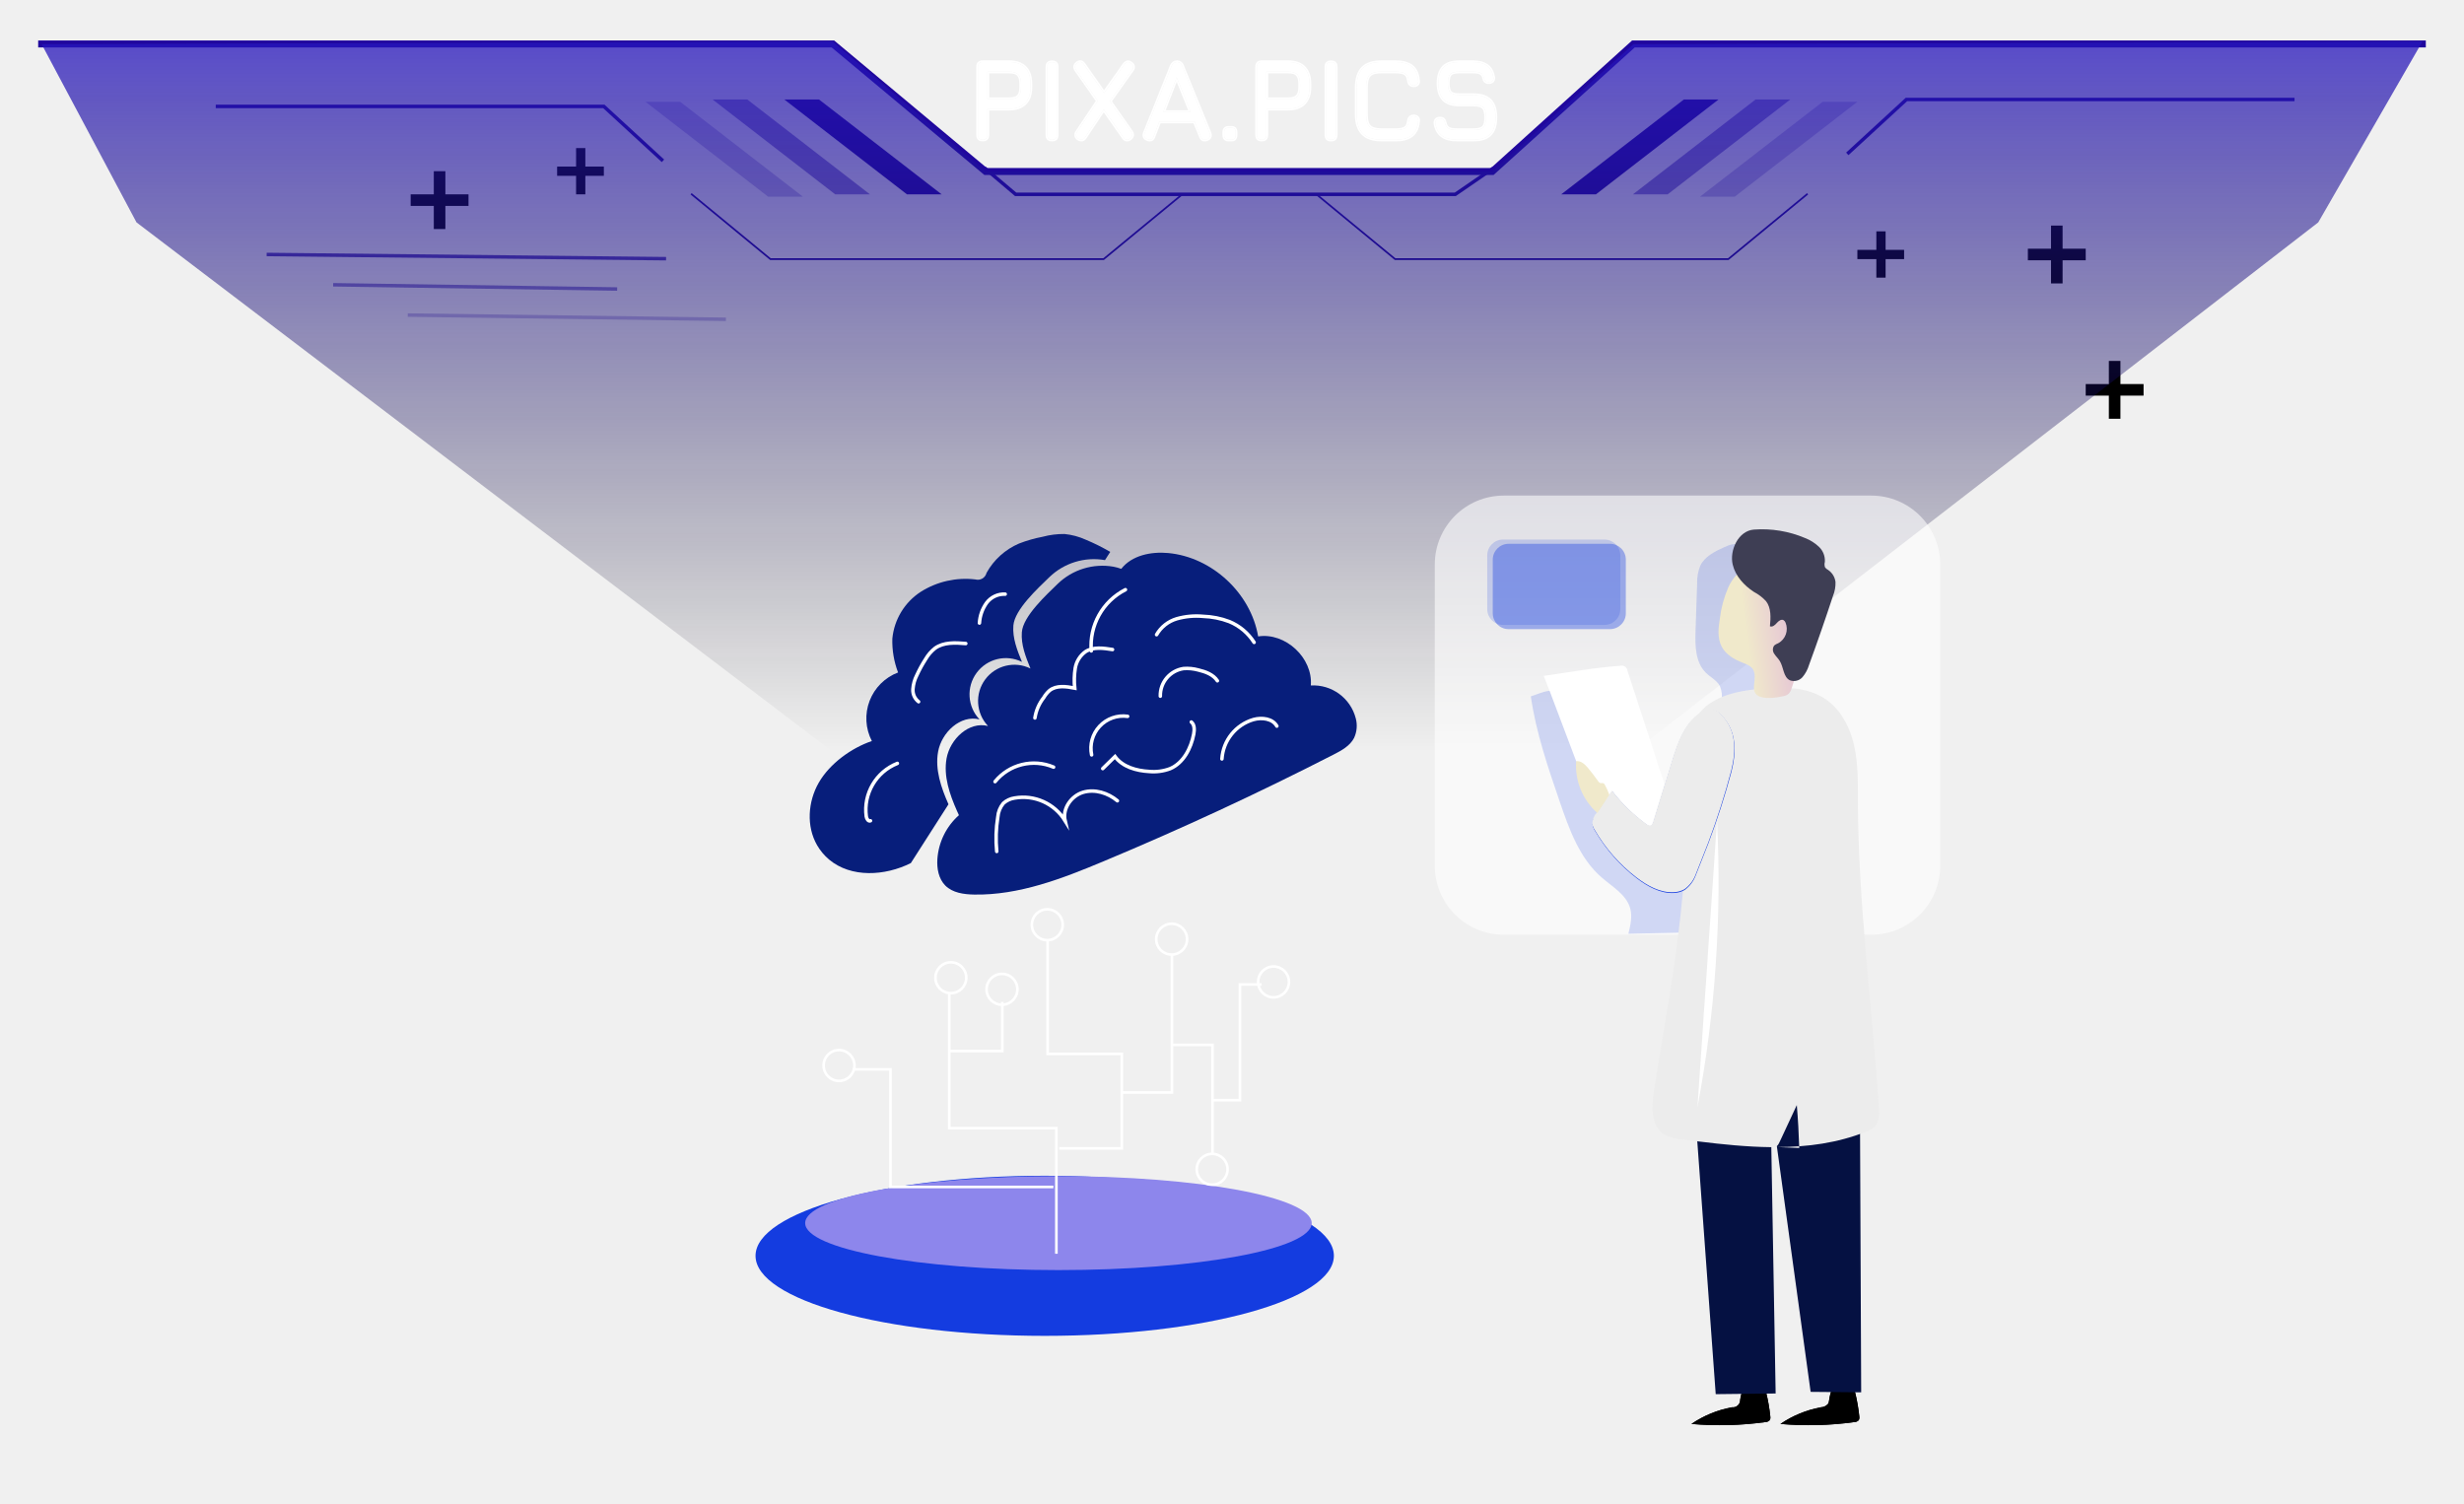
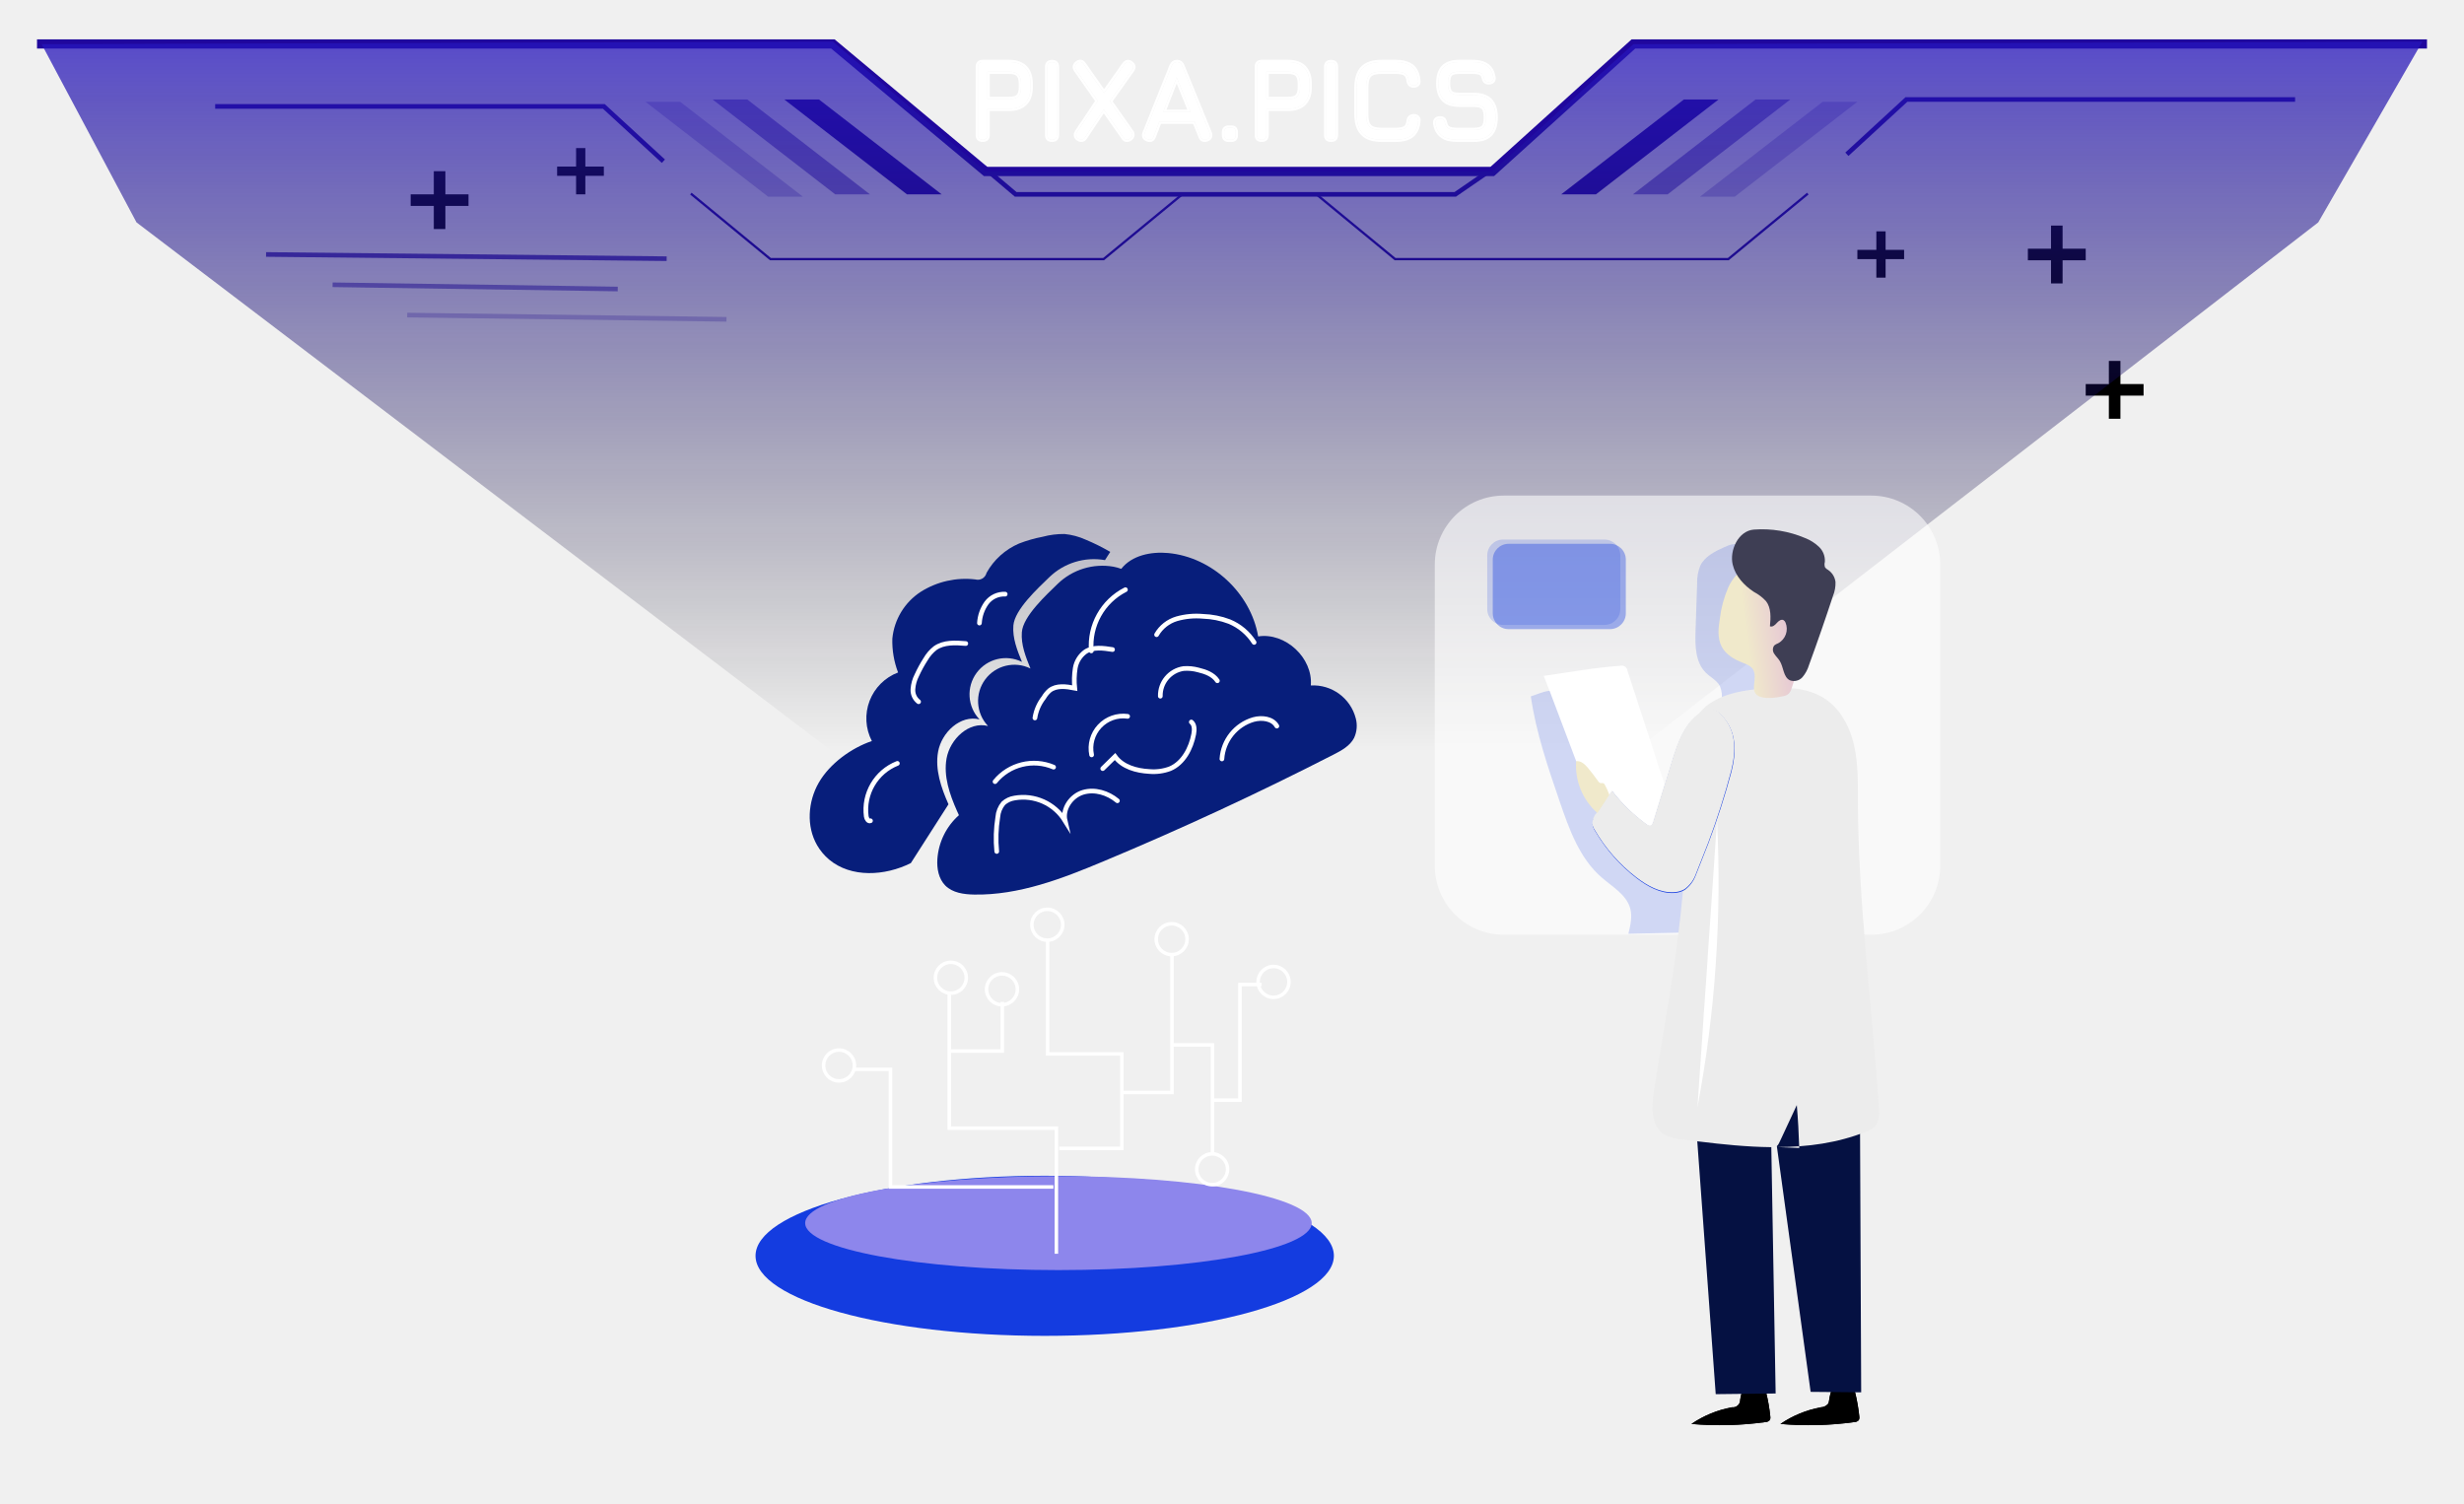
<svg xmlns="http://www.w3.org/2000/svg" xmlns:xlink="http://www.w3.org/1999/xlink" viewBox="0 0 1065 650" width="1420" height="866.667">
  <style>.B{fill:#143ce0}.C{stroke-miterlimit:3}.D{stroke:#20079d}.E{stroke-linecap:square}.F{stroke-miterlimit:10}.G{stroke-width:2}.H{stroke-width:2.025}.I{stroke-linecap:round}</style>
  <defs>
    <clipPath id="A">
      <path d="M0 0h1065v650H0z" />
    </clipPath>
    <path id="B" d="M765.168 612.232c.102.515.043 1.049-.169 1.529a2.58 2.58 0 0 1-1.942.902 142.55 142.55 0 0 1-31.988.811 45.87 45.87 0 0 1 17.493-7.202c.913.12 1.834-.164 2.521-.778s1.073-1.497 1.057-2.418c.232-1.609.637-3.188 1.208-4.71.099-.364.313-.686.611-.917a1.9 1.9 0 0 1 1.009-.138l5.536.291c2.202.137 2.293 0 2.844 2.186.855 3.434 1.463 6.924 1.82 10.444z" />
    <path id="C" d="M803.64 612.232a2.45 2.45 0 0 1-.184 1.529 2.58 2.58 0 0 1-1.942.902 142.42 142.42 0 0 1-31.973.811 45.87 45.87 0 0 1 17.493-7.202c1.213-.046 2.351-.601 3.134-1.529a4.59 4.59 0 0 0 .444-1.652 21.68 21.68 0 0 1 1.208-4.709c.094-.367.309-.69.611-.918.312-.138.657-.186.994-.138l5.536.291c2.217.138 2.293 0 2.859 2.187.847 3.43 1.455 6.914 1.82 10.428z" />
  </defs>
  <g clip-path="url(#A)">
    <mask id="D" x="-200%" y="-200%" width="400%" height="400%">
      <path d="M-2130-1300h4260v2600h-4260z" fill="#fff" />
      <path d="M545.34 60.368h0 0q-2.053 0-2.053-2.078h0V28.904h0q0-2.078 2.053-2.078h0 11.438 0q4.473 0 6.856 2.412h0 0q2.383 2.411 2.383 6.938h0v1.484h0q0 4.527-2.383 6.939h0 0q-2.383 2.411-6.856 2.411h0-9.385v11.28h0q0 2.078-2.053 2.078zm2.053-29.387v11.874h9.385 0q2.786 0 3.96-1.188h0 0q1.173-1.187 1.173-4.007h0v-1.484h0q0-2.795-1.173-3.995h0 0q-1.174-1.2-3.96-1.2h0-9.385zm27.911 29.387h0 0q-1.051 0-1.552-.507h0 0q-.501-.508-.501-1.571h0V28.953h0q0-1.088.501-1.583h0 0q.501-.495 1.552-.495h0 0q1.075 0 1.564.495h0 0q.489.495.489 1.583h0V58.29h0q0 1.063-.489 1.571h0 0q-.489.507-1.564.507zm27.862 0H597.3h0q-5.597 0-8.273-2.709h0 0q-2.676-2.709-2.676-8.373h0V37.907h0q0-5.714 2.664-8.422h0 0q2.664-2.709 8.236-2.659h0 5.915 0q4.594 0 7.014 1.917h0 0q2.419 1.917 2.81 6.048h0 0q.147 1.039-.391 1.583h0 0q-.537.544-1.564.544h0 0q-1.857 0-2.15-2.078h0 0q-.245-2.275-1.552-3.067h0 0q-1.308-.792-4.167-.792h0-5.915 0q-2.591-.024-4.069.594h0 0q-1.479.618-2.102 2.14h0 0q-.623 1.521-.623 4.192h0v11.379h0q0 2.647.623 4.156h0 0q.623 1.508 2.114 2.139h0 0q1.491.631 4.106.631h0 5.866 0q2.859 0 4.167-.804h0 0q1.307-.804 1.552-3.055h0 0q.293-2.078 2.15-2.078h0 0q1.027 0 1.564.545h0 0q.538.544.391 1.583h0 0q-.391 4.155-2.81 6.06h0 0q-2.42 1.905-7.014 1.905h0zm33.702 0h-7.038 0q-4.18 0-6.514-1.707h0 0q-2.334-1.707-2.92-5.269h0 0q-.098-1.088.44-1.632h0 0q.537-.545 1.564-.545h0 0q1.026 0 1.503.495h0 0q.476.495.648 1.534h0 0q.366 1.706 1.576 2.337h0 0q1.21.631 3.703.631h0 7.038 0q3.153 0 4.29-1.15h0 0q1.136-1.15 1.136-4.292h0 0q0-3.191-1.173-4.366h0 0q-1.173-1.175-4.253-1.175h0-6.061 0q-4.619 0-6.855-2.288h0 0q-2.236-2.288-2.236-6.963h0 0q0-4.65 2.211-6.901h0 0q2.212-2.251 6.831-2.251h0 5.817 0q3.886 0 6.098 1.608h0 0q2.212 1.607 2.798 4.922h0 0q.147 1.064-.391 1.62h0 0q-.537.557-1.613.557h0 0q-.977 0-1.466-.52h0 0q-.489-.519-.636-1.508h0 0q-.391-1.46-1.49-1.992h0 0q-1.1-.532-3.3-.532h0-5.817 0q-2.932 0-3.934 1.052h0 0q-1.003 1.051-1.003 3.945h0 0q0 2.919 1.027 4.007h0 0q1.026 1.089 3.959 1.089h0 6.061 0q4.815 0 7.173 2.374h0 0q2.359 2.375 2.359 7.322h0 0q0 4.923-2.346 7.26h0 0q-2.347 2.338-7.186 2.338h0zm-212.115 0h0 0q-2.053 0-2.053-2.078h0V28.904h0q0-2.078 2.053-2.078h0 11.438 0q4.472 0 6.855 2.412h0 0q2.383 2.411 2.383 6.938h0v1.484h0q0 4.527-2.383 6.939h0 0q-2.383 2.411-6.855 2.411h0-9.385v11.28h0q0 2.078-2.053 2.078zm2.053-29.387v11.874h9.385 0q2.786 0 3.959-1.188h0 0q1.173-1.187 1.173-4.007h0v-1.484h0q0-2.795-1.173-3.995h0 0q-1.173-1.2-3.959-1.2h0-9.385zm27.911 29.387h0 0q-1.051 0-1.552-.507h0 0q-.501-.508-.501-1.571h0V28.953h0q0-1.088.501-1.583h0 0q.501-.495 1.552-.495h0 0q1.075 0 1.564.495h0 0q.488.495.488 1.583h0V58.29h0q0 1.063-.488 1.571h0 0q-.489.507-1.564.507zm11.34-.446h0 0q-1.638-1.137-.489-2.918h0l8.945-13.358-9.434-13.456h0q-1.1-1.633.538-2.919h0 0q1.686-1.163 2.835.544h0l8.749 12.418L486 27.815h0q1.271-1.657 2.835-.445h0 0q1.662 1.237.489 2.869h0l-9.63 13.556 9.239 13.159h0q1.148 1.707-.538 2.968h0 0q-1.686 1.163-2.835-.544h0l-8.505-12.12-8.114 12.17h0q-1.125 1.607-2.884.494zm29.914.248h0 0q-1.955-.767-1.173-2.721h0l11.634-28.991h0q.733-1.632 2.297-1.632h0 .098 0q1.588.074 2.151 1.632h0l11.829 28.991h0q.782 1.954-1.125 2.721h0 0q-1.93.767-2.688-1.138h0l-2.64-6.481h-15.226l-2.517 6.481h0q-.758 1.929-2.64 1.138zm12.611-26.764l-5.841 14.989h11.927l-6.086-14.989zm23.658 26.962h-1.173 0q-1.955 0-1.955-1.979h0v-1.237h0q0-1.929 1.955-1.929h0 1.173 0q1.858 0 1.858 1.929h0v1.237h0q0 1.979-1.858 1.979h0z" />
    </mask>
    <path fill="#fff" d="M545.34 60.368h0 0q-2.053 0-2.053-2.078h0V28.904h0q0-2.078 2.053-2.078h0 11.438 0q4.473 0 6.856 2.412h0 0q2.383 2.411 2.383 6.938h0v1.484h0q0 4.527-2.383 6.939h0 0q-2.383 2.411-6.856 2.411h0-9.385v11.28h0q0 2.078-2.053 2.078zm2.053-29.387v11.874h9.385 0q2.786 0 3.96-1.188h0 0q1.173-1.187 1.173-4.007h0v-1.484h0q0-2.795-1.173-3.995h0 0q-1.174-1.2-3.96-1.2h0-9.385zm27.911 29.387h0 0q-1.051 0-1.552-.507h0 0q-.501-.508-.501-1.571h0V28.953h0q0-1.088.501-1.583h0 0q.501-.495 1.552-.495h0 0q1.075 0 1.564.495h0 0q.489.495.489 1.583h0V58.29h0q0 1.063-.489 1.571h0 0q-.489.507-1.564.507zm27.862 0H597.3h0q-5.597 0-8.273-2.709h0 0q-2.676-2.709-2.676-8.373h0V37.907h0q0-5.714 2.664-8.422h0 0q2.664-2.709 8.236-2.659h0 5.915 0q4.594 0 7.014 1.917h0 0q2.419 1.917 2.81 6.048h0 0q.147 1.039-.391 1.583h0 0q-.537.544-1.564.544h0 0q-1.857 0-2.15-2.078h0 0q-.245-2.275-1.552-3.067h0 0q-1.308-.792-4.167-.792h0-5.915 0q-2.591-.024-4.069.594h0 0q-1.479.618-2.102 2.14h0 0q-.623 1.521-.623 4.192h0v11.379h0q0 2.647.623 4.156h0 0q.623 1.508 2.114 2.139h0 0q1.491.631 4.106.631h0 5.866 0q2.859 0 4.167-.804h0 0q1.307-.804 1.552-3.055h0 0q.293-2.078 2.15-2.078h0 0q1.027 0 1.564.545h0 0q.538.544.391 1.583h0 0q-.391 4.155-2.81 6.06h0 0q-2.42 1.905-7.014 1.905h0zm33.702 0h-7.038 0q-4.18 0-6.514-1.707h0 0q-2.334-1.707-2.92-5.269h0 0q-.098-1.088.44-1.632h0 0q.537-.545 1.564-.545h0 0q1.026 0 1.503.495h0 0q.476.495.648 1.534h0 0q.366 1.706 1.576 2.337h0 0q1.21.631 3.703.631h0 7.038 0q3.153 0 4.29-1.15h0 0q1.136-1.15 1.136-4.292h0 0q0-3.191-1.173-4.366h0 0q-1.173-1.175-4.253-1.175h0-6.061 0q-4.619 0-6.855-2.288h0 0q-2.236-2.288-2.236-6.963h0 0q0-4.65 2.211-6.901h0 0q2.212-2.251 6.831-2.251h0 5.817 0q3.886 0 6.098 1.608h0 0q2.212 1.607 2.798 4.922h0 0q.147 1.064-.391 1.62h0 0q-.537.557-1.613.557h0 0q-.977 0-1.466-.52h0 0q-.489-.519-.636-1.508h0 0q-.391-1.46-1.49-1.992h0 0q-1.1-.532-3.3-.532h0-5.817 0q-2.932 0-3.934 1.052h0 0q-1.003 1.051-1.003 3.945h0 0q0 2.919 1.027 4.007h0 0q1.026 1.089 3.959 1.089h0 6.061 0q4.815 0 7.173 2.374h0 0q2.359 2.375 2.359 7.322h0 0q0 4.923-2.346 7.26h0 0q-2.347 2.338-7.186 2.338h0zm-212.115 0h0 0q-2.053 0-2.053-2.078h0V28.904h0q0-2.078 2.053-2.078h0 11.438 0q4.472 0 6.855 2.412h0 0q2.383 2.411 2.383 6.938h0v1.484h0q0 4.527-2.383 6.939h0 0q-2.383 2.411-6.855 2.411h0-9.385v11.28h0q0 2.078-2.053 2.078zm2.053-29.387v11.874h9.385 0q2.786 0 3.959-1.188h0 0q1.173-1.187 1.173-4.007h0v-1.484h0q0-2.795-1.173-3.995h0 0q-1.173-1.2-3.959-1.2h0-9.385zm27.911 29.387h0 0q-1.051 0-1.552-.507h0 0q-.501-.508-.501-1.571h0V28.953h0q0-1.088.501-1.583h0 0q.501-.495 1.552-.495h0 0q1.075 0 1.564.495h0 0q.488.495.488 1.583h0V58.29h0q0 1.063-.488 1.571h0 0q-.489.507-1.564.507zm11.34-.446h0 0q-1.638-1.137-.489-2.918h0l8.945-13.358-9.434-13.456h0q-1.1-1.633.538-2.919h0 0q1.686-1.163 2.835.544h0l8.749 12.418L486 27.815h0q1.271-1.657 2.835-.445h0 0q1.662 1.237.489 2.869h0l-9.63 13.556 9.239 13.159h0q1.148 1.707-.538 2.968h0 0q-1.686 1.163-2.835-.544h0l-8.505-12.12-8.114 12.17h0q-1.125 1.607-2.884.494zm29.914.248h0 0q-1.955-.767-1.173-2.721h0l11.634-28.991h0q.733-1.632 2.297-1.632h0 .098 0q1.588.074 2.151 1.632h0l11.829 28.991h0q.782 1.954-1.125 2.721h0 0q-1.93.767-2.688-1.138h0l-2.64-6.481h-15.226l-2.517 6.481h0q-.758 1.929-2.64 1.138zm12.611-26.764l-5.841 14.989h11.927l-6.086-14.989zm23.658 26.962h-1.173 0q-1.955 0-1.955-1.979h0v-1.237h0q0-1.929 1.955-1.929h0 1.173 0q1.858 0 1.858 1.929h0v1.237h0q0 1.979-1.858 1.979h0z" />
    <g class="C G">
-       <path d="M545.34 60.368h0 0q-2.053 0-2.053-2.078h0V28.904h0q0-2.078 2.053-2.078h0 11.438 0q4.473 0 6.856 2.412h0 0q2.383 2.411 2.383 6.938h0v1.484h0q0 4.527-2.383 6.939h0 0q-2.383 2.411-6.856 2.411h0-9.385v11.28h0q0 2.078-2.053 2.078zm2.053-29.387v11.874h9.385 0q2.786 0 3.96-1.188h0 0q1.173-1.187 1.173-4.007h0v-1.484h0q0-2.795-1.173-3.995h0 0q-1.174-1.2-3.96-1.2h0-9.385zm27.911 29.387h0 0q-1.051 0-1.552-.507h0 0q-.501-.508-.501-1.571h0V28.953h0q0-1.088.501-1.583h0 0q.501-.495 1.552-.495h0 0q1.075 0 1.564.495h0 0q.489.495.489 1.583h0V58.29h0q0 1.063-.489 1.571h0 0q-.489.507-1.564.507zm27.862 0H597.3h0q-5.597 0-8.273-2.709h0 0q-2.676-2.709-2.676-8.373h0V37.907h0q0-5.714 2.664-8.422h0 0q2.664-2.709 8.236-2.659h0 5.915 0q4.594 0 7.014 1.917h0 0q2.419 1.917 2.81 6.048h0 0q.147 1.039-.391 1.583h0 0q-.537.544-1.564.544h0 0q-1.857 0-2.15-2.078h0 0q-.245-2.275-1.552-3.067h0 0q-1.308-.792-4.167-.792h0-5.915 0q-2.591-.024-4.069.594h0 0q-1.479.618-2.102 2.14h0 0q-.623 1.521-.623 4.192h0v11.379h0q0 2.647.623 4.156h0 0q.623 1.508 2.114 2.139h0 0q1.491.631 4.106.631h0 5.866 0q2.859 0 4.167-.804h0 0q1.307-.804 1.552-3.055h0 0q.293-2.078 2.15-2.078h0 0q1.027 0 1.564.545h0 0q.538.544.391 1.583h0 0q-.391 4.155-2.81 6.06h0 0q-2.42 1.905-7.014 1.905h0zm33.702 0h-7.038 0q-4.18 0-6.514-1.707h0 0q-2.334-1.707-2.92-5.269h0 0q-.098-1.088.44-1.632h0 0q.537-.545 1.564-.545h0 0q1.026 0 1.503.495h0 0q.476.495.648 1.534h0 0q.366 1.706 1.576 2.337h0 0q1.21.631 3.703.631h0 7.038 0q3.153 0 4.29-1.15h0 0q1.136-1.15 1.136-4.292h0 0q0-3.191-1.173-4.366h0 0q-1.173-1.175-4.253-1.175h0-6.061 0q-4.619 0-6.855-2.288h0 0q-2.236-2.288-2.236-6.963h0 0q0-4.65 2.211-6.901h0 0q2.212-2.251 6.831-2.251h0 5.817 0q3.886 0 6.098 1.608h0 0q2.212 1.607 2.798 4.922h0 0q.147 1.064-.391 1.62h0 0q-.537.557-1.613.557h0 0q-.977 0-1.466-.52h0 0q-.489-.519-.636-1.508h0 0q-.391-1.46-1.49-1.992h0 0q-1.1-.532-3.3-.532h0-5.817 0q-2.932 0-3.934 1.052h0 0q-1.003 1.051-1.003 3.945h0 0q0 2.919 1.027 4.007h0 0q1.026 1.089 3.959 1.089h0 6.061 0q4.815 0 7.173 2.374h0 0q2.359 2.375 2.359 7.322h0 0q0 4.923-2.346 7.26h0 0q-2.347 2.338-7.186 2.338h0zm-212.115 0h0 0q-2.053 0-2.053-2.078h0V28.904h0q0-2.078 2.053-2.078h0 11.438 0q4.472 0 6.855 2.412h0 0q2.383 2.411 2.383 6.938h0v1.484h0q0 4.527-2.383 6.939h0 0q-2.383 2.411-6.855 2.411h0-9.385v11.28h0q0 2.078-2.053 2.078zm2.053-29.387v11.874h9.385 0q2.786 0 3.959-1.188h0 0q1.173-1.187 1.173-4.007h0v-1.484h0q0-2.795-1.173-3.995h0 0q-1.173-1.2-3.959-1.2h0-9.385zm27.911 29.387h0 0q-1.051 0-1.552-.507h0 0q-.501-.508-.501-1.571h0V28.953h0q0-1.088.501-1.583h0 0q.501-.495 1.552-.495h0 0q1.075 0 1.564.495h0 0q.488.495.488 1.583h0V58.29h0q0 1.063-.488 1.571h0 0q-.489.507-1.564.507zm11.34-.446h0 0q-1.638-1.137-.489-2.918h0l8.945-13.358-9.434-13.456h0q-1.1-1.633.538-2.919h0 0q1.686-1.163 2.835.544h0l8.749 12.418L486 27.815h0q1.271-1.657 2.835-.445h0 0q1.662 1.237.489 2.869h0l-9.63 13.556 9.239 13.159h0q1.148 1.707-.538 2.968h0 0q-1.686 1.163-2.835-.544h0l-8.505-12.12-8.114 12.17h0q-1.125 1.607-2.884.494zm29.914.248h0 0q-1.955-.767-1.173-2.721h0l11.634-28.991h0q.733-1.632 2.297-1.632h0 .098 0q1.588.074 2.151 1.632h0l11.829 28.991h0q.782 1.954-1.125 2.721h0 0q-1.93.767-2.688-1.138h0l-2.64-6.481h-15.226l-2.517 6.481h0q-.758 1.929-2.64 1.138zm12.611-26.764l-5.841 14.989h11.927l-6.086-14.989zm23.658 26.962h-1.173 0q-1.955 0-1.955-1.979h0v-1.237h0q0-1.929 1.955-1.929h0 1.173 0q1.858 0 1.858 1.929h0v1.237h0q0 1.979-1.858 1.979h0z" mask="url(#D)" vector-effect="non-scaling-stroke" stroke="#fff" />
+       <path d="M545.34 60.368h0 0q-2.053 0-2.053-2.078h0V28.904h0q0-2.078 2.053-2.078h0 11.438 0q4.473 0 6.856 2.412h0 0q2.383 2.411 2.383 6.938h0v1.484h0q0 4.527-2.383 6.939h0 0q-2.383 2.411-6.856 2.411h0-9.385v11.28h0q0 2.078-2.053 2.078zm2.053-29.387v11.874h9.385 0q2.786 0 3.96-1.188h0 0q1.173-1.187 1.173-4.007h0v-1.484h0q0-2.795-1.173-3.995h0 0q-1.174-1.2-3.96-1.2h0-9.385zm27.911 29.387h0 0q-1.051 0-1.552-.507h0 0q-.501-.508-.501-1.571h0V28.953h0q0-1.088.501-1.583h0 0q.501-.495 1.552-.495h0 0q1.075 0 1.564.495h0 0q.489.495.489 1.583h0V58.29h0q0 1.063-.489 1.571h0 0q-.489.507-1.564.507zm27.862 0H597.3h0q-5.597 0-8.273-2.709h0 0q-2.676-2.709-2.676-8.373h0V37.907h0q0-5.714 2.664-8.422h0 0q2.664-2.709 8.236-2.659h0 5.915 0q4.594 0 7.014 1.917h0 0q2.419 1.917 2.81 6.048h0 0q.147 1.039-.391 1.583h0 0q-.537.544-1.564.544h0 0q-1.857 0-2.15-2.078h0 0q-.245-2.275-1.552-3.067h0 0q-1.308-.792-4.167-.792h0-5.915 0q-2.591-.024-4.069.594h0 0q-1.479.618-2.102 2.14h0 0q-.623 1.521-.623 4.192h0v11.379h0q0 2.647.623 4.156h0 0q.623 1.508 2.114 2.139h0 0q1.491.631 4.106.631h0 5.866 0q2.859 0 4.167-.804h0 0q1.307-.804 1.552-3.055h0 0q.293-2.078 2.15-2.078h0 0q1.027 0 1.564.545h0 0q.538.544.391 1.583h0 0q-.391 4.155-2.81 6.06h0 0q-2.42 1.905-7.014 1.905h0zm33.702 0h-7.038 0q-4.18 0-6.514-1.707h0 0q-2.334-1.707-2.92-5.269h0 0q-.098-1.088.44-1.632h0 0q.537-.545 1.564-.545h0 0q1.026 0 1.503.495h0 0q.476.495.648 1.534h0 0q.366 1.706 1.576 2.337h0 0q1.21.631 3.703.631h0 7.038 0q3.153 0 4.29-1.15h0 0q1.136-1.15 1.136-4.292h0 0q0-3.191-1.173-4.366h0 0q-1.173-1.175-4.253-1.175h0-6.061 0q-4.619 0-6.855-2.288h0 0q-2.236-2.288-2.236-6.963h0 0q0-4.65 2.211-6.901h0 0q2.212-2.251 6.831-2.251h0 5.817 0q3.886 0 6.098 1.608h0 0q2.212 1.607 2.798 4.922h0 0q.147 1.064-.391 1.62h0 0q-.537.557-1.613.557h0 0q-.977 0-1.466-.52h0 0q-.489-.519-.636-1.508h0 0q-.391-1.46-1.49-1.992h0 0q-1.1-.532-3.3-.532h0-5.817 0q-2.932 0-3.934 1.052h0 0q-1.003 1.051-1.003 3.945h0 0q0 2.919 1.027 4.007h0 0q1.026 1.089 3.959 1.089h0 6.061 0q4.815 0 7.173 2.374h0 0q2.359 2.375 2.359 7.322h0 0q0 4.923-2.346 7.26h0 0q-2.347 2.338-7.186 2.338h0zm-212.115 0h0 0q-2.053 0-2.053-2.078h0V28.904h0q0-2.078 2.053-2.078h0 11.438 0q4.472 0 6.855 2.412h0 0q2.383 2.411 2.383 6.938h0v1.484h0q0 4.527-2.383 6.939h0 0q-2.383 2.411-6.855 2.411h0-9.385v11.28h0q0 2.078-2.053 2.078zm2.053-29.387v11.874h9.385 0q2.786 0 3.959-1.188h0 0q1.173-1.187 1.173-4.007h0v-1.484h0q0-2.795-1.173-3.995h0 0q-1.173-1.2-3.959-1.2h0-9.385zm27.911 29.387h0 0q-1.051 0-1.552-.507h0 0q-.501-.508-.501-1.571h0V28.953h0q0-1.088.501-1.583h0 0q.501-.495 1.552-.495h0 0q1.075 0 1.564.495h0 0q.488.495.488 1.583h0V58.29h0q0 1.063-.488 1.571h0 0q-.489.507-1.564.507zm11.34-.446h0 0q-1.638-1.137-.489-2.918h0l8.945-13.358-9.434-13.456h0q-1.1-1.633.538-2.919h0 0q1.686-1.163 2.835.544h0l8.749 12.418L486 27.815h0q1.271-1.657 2.835-.445h0 0q1.662 1.237.489 2.869h0l-9.63 13.556 9.239 13.159h0q1.148 1.707-.538 2.968h0 0q-1.686 1.163-2.835-.544h0l-8.505-12.12-8.114 12.17h0q-1.125 1.607-2.884.494zm29.914.248h0 0q-1.955-.767-1.173-2.721h0l11.634-28.991h0q.733-1.632 2.297-1.632h0 .098 0q1.588.074 2.151 1.632h0l11.829 28.991h0q.782 1.954-1.125 2.721h0 0q-1.93.767-2.688-1.138h0l-2.64-6.481h-15.226l-2.517 6.481h0q-.758 1.929-2.64 1.138zm12.611-26.764l-5.841 14.989h11.927l-6.086-14.989zm23.658 26.962h-1.173 0q-1.955 0-1.955-1.979h0v-1.237h0q0-1.929 1.955-1.929h0 1.173 0q1.858 0 1.858 1.929h0v1.237h0q0 1.979-1.858 1.979h0z" mask="url(#D)" stroke="#fff" />
      <g class="D E">
-         <path vector-effect="non-scaling-stroke" stroke-opacity=".25" d="M177 136.194L313 138" />
-         <path vector-effect="non-scaling-stroke" stroke-opacity=".5" d="M144.751 123.097L266 124.903" />
-         <path vector-effect="non-scaling-stroke" stroke-opacity=".75" d="M116 110l171.143 1.806" />
+         <path stroke-opacity=".25" d="M177 136.194L313 138" />
+         <path stroke-opacity=".5" d="M144.751 123.097L266 124.903" />
+         <path stroke-opacity=".75" d="M116 110l171.143 1.806" />
      </g>
    </g>
    <g fill="none" class="C D E">
-       <path d="M781 84l-34 28H603l-34-28m-270 0l34 28h144l34-28" vector-effect="non-scaling-stroke" />
+       <path d="M781 84l-34 28H603l-34-28m-270 0l34 28h144l34-28" />
      <g class="G">
-         <path d="M799 66l25-23h167M286 69l-25-23H94" vector-effect="non-scaling-stroke" />
+         <path d="M799 66l25-23h167M286 69l-25-23H94" />
      </g>
    </g>
    <path d="M249 64v8h-8.2v4h8.2v8h4v-8h8v-4h-8v-8h-4zm562 36v8h-8.2v4h8.2v8h4v-8h8v-4h-8v-8h-4zm100.5 56v10h-10v5h10v10h5v-10h10v-5h-10v-10h-5zm-724-82v10h-10v5h10v10h5V89h10v-5h-10V74h-5zm699 23.5v10h-10v5h10v10h5v-10h10v-5h-10v-10h-5z" />
    <g fill="#20079d">
      <path d="M773.8 43l-53 41h-15l53-41h15z" fill-opacity=".5" />
      <path d="M742.8 43l-53 41h-15l53-41h15z" />
      <path d="M802.8 44l-53 41h-15l53-41h15z" fill-opacity=".25" />
      <path d="M308 43l53 41h15l-53-41h-15z" fill-opacity=".5" />
      <path d="M339 43l53 41h15l-53-41h-15z" />
      <path d="M279 44l53 41h15l-53-41h-15z" fill-opacity=".25" />
    </g>
    <g fill="none" class="C D E">
-       <path d="M18 19h342l66 55.118h219L706 19h341" vector-effect="non-scaling-stroke" stroke-width="4" />
-       <path d="M426 73l13 11h190l16-11" vector-effect="non-scaling-stroke" class="G" />
+       <path d="M18 19h342l66 55.118h219L706 19h341" stroke-width="4" />
+       <path d="M426 73l13 11h190l16-11" class="G" />
    </g>
    <linearGradient id="E" x1="532.5" y1="18" x2="532.5" y2="325" gradientUnits="userSpaceOnUse">
      <stop offset="0%" stop-opacity=".75" stop-color="#2615bd" />
      <stop offset="100%" stop-opacity="0" stop-color="#000" />
    </linearGradient>
    <path d="M59 96.125L18 19.1 360 18l66 56.118h219L706 19.1l341-1.1-45 78.125L706 325H360L59 96.125z" fill="url(#E)" />
    <use xlink:href="#B" />
    <use xlink:href="#C" />
    <linearGradient id="F" x1="731.069" y1="607.722" x2="765.214" y2="607.722" gradientUnits="userSpaceOnUse">
      <stop offset="2.545367628088296e-13%" stop-color="#000" />
    </linearGradient>
    <use xlink:href="#B" fill="url(#F)" />
    <linearGradient id="G" x1="769.541" y1="607.661" x2="803.689" y2="607.661" gradientUnits="userSpaceOnUse">
      <stop offset="100%" stop-color="#000" />
    </linearGradient>
    <use xlink:href="#C" fill="url(#G)" />
    <path d="M728.637 425.116l12.937 177.483 25.903-.291-2.233-126.915 17.355 126.212 21.851.199-.826-189.609s-24.083-44.634-74.987 12.921z" fill="#051142" />
    <g opacity=".58">
      <path d="M838.626 243.948v130.264c-.01 16.463-13.356 29.802-29.818 29.802H649.95c-7.904 0-15.485-3.139-21.074-8.728s-8.728-13.17-8.728-21.074V243.948c.033-16.435 13.367-29.741 29.802-29.741h158.858c16.435.008 29.767 13.306 29.818 29.741h0z" fill="#fff" />
    </g>
    <g opacity=".18" class="B">
      <path d="M661.663 300.968c2.248 15.658 7.416 30.75 12.554 45.72 4.082 11.866 8.532 24.313 18.012 32.54 4.664 4.067 10.704 7.416 12.386 13.379.979 3.578.092 7.386-.78 10.995l31.79-.719c.997.07 1.994-.125 2.89-.566a5.19 5.19 0 0 0 1.927-2.936c2.462-7.018 2.309-14.633 2.691-22.065.918-18.349 5.673-37.249 18.105-50.705a18.35 18.35 0 0 0 4.113-5.504c.645-2.102.843-4.316.581-6.499q-1.437-30.23-.642-60.491a9.18 9.18 0 0 0-.367-3.533c-.414-.886-.972-1.697-1.652-2.4l-9.174-10.704c-.519-.688-1.156-1.278-1.881-1.743-2.095-1.223-4.755-.23-6.973.78-4.052 1.85-8.41 3.991-10.336 7.997a19.19 19.19 0 0 0-1.361 7.798l-.688 20.215c-.23 6.453-.138 13.685 4.434 18.227 2.034 1.988 4.817 3.318 6.116 5.841.831 2.023 1.059 4.242.658 6.392a51.24 51.24 0 0 1-2.554 11.223 101.48 101.48 0 0 1-4.74 10.918l-18.349 38.228c-.443.886-1.147 1.942-2.125 1.758-.576-.187-1.054-.594-1.331-1.131-12.477-18.35-19.282-40.384-33.395-57.541-2.202-2.675-5.276-6.361-8.732-7.477-3.838-1.284-7.293.872-11.177 2.003h0z" />
    </g>
    <path d="M681.266 329.012l-11.361-30.062-2.676-6.82c11.177-1.529 21.789-3.593 33.044-4.343.722-.203 1.498-.073 2.114.357s1.007 1.112 1.066 1.861l15.918 48.747-9.022 29.42-29.083-39.16z" fill="#fff" />
    <path d="M768.18 495.791c13.104 0 25.995-1.758 38.227-6.575 1.509-.485 2.886-1.311 4.022-2.416 1.942-2.156 1.881-5.398 1.682-8.303-2.982-44.115-8.945-88.076-9.083-132.283 0-8.165.138-16.422-1.712-24.358s-6.025-15.719-12.906-20.077c-7.508-4.771-17.004-4.863-25.888-4.19-8.242.627-16.82 1.896-23.609 6.545-15.597 10.627-8.884 38.946-9.588 55.047-1.288 24.056-3.896 48.022-7.813 71.791l-6.591 40.139c-1.147 6.927-1.529 15.582 4.404 19.282a17.72 17.72 0 0 0 7.263 2.019c10.291 1.33 20.582 2.614 30.949 3.165a187.65 187.65 0 0 0 7.753.26c3.18 0 3.058-.551 4.434-3.379q3.441-7.417 6.897-14.802.779 9.266 1.055 18.548" fill="#ececec" />
    <path d="M738.408 364.502l-5.55 14.068a13.65 13.65 0 0 1-4.725 6.117 9.87 9.87 0 0 1-4.588 1.284c-5.871.321-11.391-2.768-16.055-6.33-7.309-5.592-13.45-12.564-18.074-20.521-.548-.809-.913-1.727-1.07-2.691.029-1.76.685-3.451 1.85-4.771l6.667-9.572c4.27 5.504 9.3 10.375 14.939 14.465a2.11 2.11 0 0 0 1.758.566c.643-.199.933-.933 1.132-1.529l8.074-26.347c2.553-8.272 5.734-17.37 13.349-21.499a7.03 7.03 0 0 1 3.058-.963 7.17 7.17 0 0 1 5 2.569c6.606 6.758 6.3 15.719 4.22 24.16a325 325 0 0 1-9.985 30.994h0z" class="B" />
    <path d="M738.362 364.151l-5.55 14.067c-.953 2.452-2.593 4.576-4.725 6.117a10.08 10.08 0 0 1-4.664 1.3c-5.856.305-11.376-2.783-16.04-6.346a70.17 70.17 0 0 1-18.074-20.521c-.544-.807-.913-1.718-1.086-2.676a7.42 7.42 0 0 1 1.866-4.786l6.667-9.557c4.262 5.507 9.293 10.374 14.939 14.45a2.05 2.05 0 0 0 1.743.566c.658-.199.948-.933 1.147-1.529l8.074-26.346c2.538-8.288 5.718-17.386 13.349-21.5.925-.565 1.975-.896 3.058-.963 1.947.128 3.755 1.051 5 2.554 6.606 6.758 6.3 15.719 4.205 24.16a323.8 323.8 0 0 1-9.909 31.01h0z" fill="#ececec" />
    <linearGradient id="H" x1="774.449" y1="271.441" x2="754.688" y2="273.986" gradientUnits="userSpaceOnUse">
      <stop offset="0%" stop-color="#e5c5d5" />
      <stop offset="42%" stop-color="#ead4d1" />
      <stop offset="100%" stop-color="#f0e9cb" />
    </linearGradient>
    <path d="M758.424 292.436c.029-.997-.175-1.986-.596-2.89-.902-1.728-2.936-2.447-4.74-3.15-3.548-1.392-7.08-3.441-8.869-6.789-1.973-3.655-1.529-8.104-.856-12.233a48.36 48.36 0 0 1 3.562-13.303c1.844-4.273 5.152-7.748 9.328-9.802 5.168-2.293 11.269-1.437 16.468.749a14.7 14.7 0 0 1 5.291 3.395c3.058 3.318 3.318 8.257 3.165 12.753a121.76 121.76 0 0 1-6.835 36.408c-.224.863-.66 1.657-1.269 2.309a4.8 4.8 0 0 1-2.309 1.024c-2.859.673-8.15 1.437-10.857-.153-2.92-1.697-1.391-5.245-1.483-8.318h0z" fill="url(#H)" />
    <path d="M748.913 244.025c1.178 4.969 4.909 9.037 9.175 11.82 1.951 1.019 3.714 2.364 5.214 3.975 2.309 2.967 2.064 7.126 1.713 10.872 1.055.474 2.171-.505 2.936-1.391s1.957-1.82 2.966-1.239a2.2 2.2 0 0 1 .841 1.055c1.39 3.372-.014 7.247-3.242 8.945-.599.216-1.157.531-1.651.933-.771 1.068-.771 2.51 0 3.578.673 1.101 1.682 1.957 2.355 3.058 1.743 2.753 1.529 7.004 4.403 8.41 1.926.724 4.099.183 5.459-1.36a14.5 14.5 0 0 0 2.814-5.245q5.444-14.878 10.383-29.909a14.49 14.49 0 0 0 1.07-5.979 7.37 7.37 0 0 0-3.227-5.23c-.513-.259-.959-.637-1.299-1.101a3.85 3.85 0 0 1-.077-2.355 8.21 8.21 0 0 0-2.507-6.468 18.37 18.37 0 0 0-6.04-3.838c-6.975-2.959-14.555-4.212-22.111-3.654-6.789.504-10.612 9.037-9.175 15.123h0z" fill="#3e3e54" />
    <path d="M742.139 354.701a524.95 524.95 0 0 1-8.456 123.857" fill="#fff" />
    <linearGradient id="I" x1="720.121" y1="444.885" x2="736.233" y2="444.885" gradientUnits="userSpaceOnUse">
      <stop offset="100%" stop-opacity="0" stop-color="#fff" />
      <stop offset="100%" stop-opacity=".064" stop-color="#fff" />
      <stop offset="100%" stop-opacity=".431" stop-color="#fff" />
      <stop offset="100%" stop-opacity=".711" stop-color="#fff" />
    </linearGradient>
    <path d="M735.992 435.101a29.94 29.94 0 0 1-.627 10.948c-.895 3.601-3.069 6.753-6.116 8.869-1.804 1.162-4.327 1.774-6.116.474-1.094-1.039-1.8-2.42-2.004-3.914-.749-2.91-1.083-5.911-.993-8.915.137-2.278 1.039-8.303 3.792-8.915a10.09 10.09 0 0 1 2.171.413l3.272.352 6.621.688z" fill="url(#I)" />
    <linearGradient id="J" x1="0" y1=".5" x2=".453" y2="1.392" gradientTransform="matrix(14.425,0,0,22.434,681.184,328.98)" gradientUnits="userSpaceOnUse">
      <stop offset="100%" stop-color="#f0e9cb" />
      <stop offset="100%" stop-color="#eee2cd" />
      <stop offset="100%" stop-color="#e9d2d2" />
    </linearGradient>
    <path d="M690.425 351.413c-6.377-5.632-9.769-13.913-9.174-22.401 2.094-.291 3.883 1.422 5.229 3.058s2.905 3.624 4.236 5.52a1.88 1.88 0 0 0 .887.841c.504.168 1.116-.092 1.529.168.244.167.436.4.55.673.754 1.375 1.398 2.806 1.927 4.282" fill="url(#J)" />
    <path d="M585.269 318.951c-1.774 3.455-5.413 5.443-8.869 7.202q-48.763 24.97-99.391 46.117c-17.891 7.493-36.546 14.725-55.95 14.389-4.481-.076-9.328-.734-12.493-3.914-2.875-2.921-3.685-7.325-3.41-11.423a27.94 27.94 0 0 1 9.312-18.976l-.841-1.85c-3.196-7.218-5.871-14.985-4.495-22.707 1.529-8.38 9.664-16.086 17.905-13.992a15.69 15.69 0 0 1 18.35-24.847c-2.049-5.031-4.144-10.307-3.716-15.72.535-6.926 10.612-16.116 15.536-20.918 6.381-6.156 15.318-8.894 24.052-7.37a21.64 21.64 0 0 1 3.38.933c4.587-5.872 12.89-7.523 20.321-6.835 18.9 1.773 35.659 17.324 38.84 36.041 11.774-1.82 23.731 9.297 22.768 21.193 9.025-.494 17.148 5.441 19.42 14.19.765 2.825.511 5.83-.719 8.487h0z" fill="#071e7b" />
-     <path d="M542.056 277.665c-2.557-4.027-6.295-7.167-10.703-8.991-3.659-1.393-7.525-2.163-11.438-2.279-3.794-.341-7.619.016-11.285 1.055a14.93 14.93 0 0 0-8.731 6.881m-52.586 35.995c.493-3.216 1.81-6.251 3.823-8.807.668-1.147 1.514-2.179 2.508-3.058 2.936-2.355 7.171-1.759 10.872-1.04-.299-2.873-.222-5.772.229-8.624a11.04 11.04 0 0 1 4.45-7.141c3.364-2.156 7.722-1.529 11.667-.902m71.027 33.089c-1.851-3.287-6.469-3.838-10.123-2.829a19.04 19.04 0 0 0-13.624 17.019m-97.328 39.986a57.54 57.54 0 0 1 .459-14.847c.162-2.182.995-4.259 2.386-5.948a9.17 9.17 0 0 1 4.877-2.294c8.584-1.515 17.223 2.357 21.805 9.771-1.208-5.168 2.676-10.704 7.768-12.233s10.78.245 14.863 3.655m31.943-34.053c1.453 1.177 1.376 3.394 1.04 5.244-1.178 6.117-4.435 12.478-10.215 14.94a20.38 20.38 0 0 1-8.991 1.208c-5.566-.306-11.529-1.958-14.817-6.453l-5.306 5.199m24.894-31.301a11.79 11.79 0 0 1 10.077-11.942 18.79 18.79 0 0 1 6.315.611c3.165.75 6.483 1.958 8.272 4.68" fill="none" vector-effect="non-scaling-stroke" stroke="#fff" class="F H I" />
+     <path d="M542.056 277.665c-2.557-4.027-6.295-7.167-10.703-8.991-3.659-1.393-7.525-2.163-11.438-2.279-3.794-.341-7.619.016-11.285 1.055a14.93 14.93 0 0 0-8.731 6.881m-52.586 35.995c.493-3.216 1.81-6.251 3.823-8.807.668-1.147 1.514-2.179 2.508-3.058 2.936-2.355 7.171-1.759 10.872-1.04-.299-2.873-.222-5.772.229-8.624a11.04 11.04 0 0 1 4.45-7.141c3.364-2.156 7.722-1.529 11.667-.902m71.027 33.089c-1.851-3.287-6.469-3.838-10.123-2.829a19.04 19.04 0 0 0-13.624 17.019m-97.328 39.986a57.54 57.54 0 0 1 .459-14.847c.162-2.182.995-4.259 2.386-5.948a9.17 9.17 0 0 1 4.877-2.294c8.584-1.515 17.223 2.357 21.805 9.771-1.208-5.168 2.676-10.704 7.768-12.233s10.78.245 14.863 3.655m31.943-34.053c1.453 1.177 1.376 3.394 1.04 5.244-1.178 6.117-4.435 12.478-10.215 14.94a20.38 20.38 0 0 1-8.991 1.208c-5.566-.306-11.529-1.958-14.817-6.453l-5.306 5.199m24.894-31.301a11.79 11.79 0 0 1 10.077-11.942 18.79 18.79 0 0 1 6.315.611c3.165.75 6.483 1.958 8.272 4.68" fill="none" stroke="#fff" class="F H I" />
    <path d="M479.868 238.55l-2.263 3.548a27.71 27.71 0 0 0-24.053 7.37c-4.939 4.802-15 13.991-15.551 20.918-.428 5.413 1.667 10.704 3.716 15.704a15.69 15.69 0 0 0-18.349 24.863c-8.242-2.095-16.408 5.612-17.906 13.992-1.376 7.645 1.3 15.489 4.495 22.691l-16.269 25.414c-11.178 5.597-25.796 6.468-35.338-1.529-2.073-1.749-3.827-3.844-5.183-6.193-4.725-8.196-3.976-18.869.734-27.05s14.006-14.954 22.936-17.982c-2.789-5.381-3.146-11.697-.981-17.358a21.24 21.24 0 0 1 12.312-12.276 38.03 38.03 0 0 1-2.477-14.603c.784-8.294 5.326-15.771 12.324-20.291a36.22 36.22 0 0 1 23.533-5.321 3.9 3.9 0 0 0 4.863-2.844c3.143-5.671 8.088-10.132 14.052-12.677a58.48 58.48 0 0 1 10.199-2.92 34.69 34.69 0 0 1 9.45-1.193c3.173.312 6.272 1.144 9.175 2.462a85.57 85.57 0 0 1 10.581 5.275h0z" fill="#071e7b" />
-     <path d="M471.687 281.335c-.917-10.998 4.917-21.456 14.756-26.454m.948 54.742a13.95 13.95 0 0 0-12.108 4.295c-3.097 3.316-4.387 7.931-3.458 12.372m-16.438 5.291c-8.89-3.782-19.21-1.225-25.307 6.269m-33.043-34.542c-1.676-1.297-2.594-3.345-2.447-5.459.15-2.091.723-4.13 1.682-5.994 1.103-2.407 2.375-4.732 3.807-6.958 1.05-1.819 2.436-3.422 4.083-4.724 3.716-2.661 8.716-2.401 13.273-2.019m17.034-21.346c-3.162-.159-6.193 1.276-8.074 3.823a16.68 16.68 0 0 0-3.058 8.67m-47.096 85.461c-.918.413-1.667-.872-1.82-1.865-1.316-9.825 4.227-19.283 13.441-22.937" fill="none" vector-effect="non-scaling-stroke" stroke="#fff" class="F H I" />
-     <ellipse vector-effect="non-scaling-stroke" cx="451.549" cy="542.796" rx="124.989" ry="34.604" class="B" />
+     <path d="M471.687 281.335c-.917-10.998 4.917-21.456 14.756-26.454m.948 54.742a13.95 13.95 0 0 0-12.108 4.295c-3.097 3.316-4.387 7.931-3.458 12.372m-16.438 5.291c-8.89-3.782-19.21-1.225-25.307 6.269m-33.043-34.542c-1.676-1.297-2.594-3.345-2.447-5.459.15-2.091.723-4.13 1.682-5.994 1.103-2.407 2.375-4.732 3.807-6.958 1.05-1.819 2.436-3.422 4.083-4.724 3.716-2.661 8.716-2.401 13.273-2.019m17.034-21.346c-3.162-.159-6.193 1.276-8.074 3.823a16.68 16.68 0 0 0-3.058 8.67m-47.096 85.461c-.918.413-1.667-.872-1.82-1.865-1.316-9.825 4.227-19.283 13.441-22.937" fill="none" stroke="#fff" class="F H I" />
+     <ellipse cx="451.549" cy="542.796" rx="124.989" ry="34.604" class="B" />
    <linearGradient id="K" x1="348.014" y1="528.667" x2="566.951" y2="528.667" gradientUnits="userSpaceOnUse">
      <stop offset="100%" stop-color="#8d86ec" />
      <stop offset="100%" stop-opacity=".005" stop-color="#fff" />
      <stop offset="100%" stop-opacity=".393" stop-color="#fff" />
      <stop offset="100%" stop-opacity=".682" stop-color="#fff" />
    </linearGradient>
-     <ellipse vector-effect="non-scaling-stroke" cx="457.482" cy="528.667" rx="109.468" ry="20.306" fill="url(#K)" />
+     <ellipse cx="457.482" cy="528.667" rx="109.468" ry="20.306" fill="url(#K)" />
    <g fill="none" stroke="#fff" stroke-width="1.513">
-       <path d="M456.595 541.909v-54.283h-46.301v-58.351" vector-effect="non-scaling-stroke" class="F" />
-       <circle vector-effect="non-scaling-stroke" cx="410.982" cy="422.608" r="6.667" />
-       <circle vector-effect="non-scaling-stroke" cx="362.647" cy="460.53" r="6.667" />
-       <circle vector-effect="non-scaling-stroke" cx="433.077" cy="427.608" r="6.667" />
-       <circle vector-effect="non-scaling-stroke" cx="452.665" cy="399.702" r="6.667" />
-       <circle vector-effect="non-scaling-stroke" cx="506.413" cy="405.941" r="6.667" />
-       <circle vector-effect="non-scaling-stroke" cx="550.451" cy="424.413" r="6.667" />
-       <circle vector-effect="non-scaling-stroke" cx="523.921" cy="505.394" r="6.667" />
+       <path d="M456.595 541.909v-54.283h-46.301v-58.351" class="F" />
+       <circle cx="410.982" cy="422.608" r="6.667" />
+       <circle cx="362.647" cy="460.53" r="6.667" />
+       <circle cx="433.077" cy="427.608" r="6.667" />
+       <circle cx="452.665" cy="399.702" r="6.667" />
+       <circle cx="506.413" cy="405.941" r="6.667" />
+       <circle cx="550.451" cy="424.413" r="6.667" />
+       <circle cx="523.921" cy="505.394" r="6.667" />
      <g class="F">
-         <path d="M410.294 454.291h22.921v-21.254m24.588 63.335h27.08V455.53h-32.08v-49.161m53.748 6.239v59.589h-21.255m-30.001 40.842H384.88v-50.842h-16.254m138.2-10.551h17.233v47.509" vector-effect="non-scaling-stroke" />
-         <path d="M524.059 475.53h11.881v-50.001h9.373" vector-effect="non-scaling-stroke" />
+         <path d="M410.294 454.291h22.921v-21.254m24.588 63.335h27.08V455.53h-32.08v-49.161m53.748 6.239v59.589h-21.255m-30.001 40.842H384.88v-50.842h-16.254m138.2-10.551h17.233v47.509" />
+         <path d="M524.059 475.53h11.881v-50.001h9.373" />
      </g>
    </g>
    <g opacity=".18" class="B">
      <path d="M649.655 233.21h43.84a6.84 6.84 0 0 1 6.835 6.837v23.216a6.84 6.84 0 0 1-6.835 6.837h-43.84a6.84 6.84 0 0 1-6.835-6.837v-23.216a6.84 6.84 0 0 1 6.835-6.837z" />
    </g>
    <g opacity=".37" class="B">
      <path d="M652.045 235.05h43.84a6.84 6.84 0 0 1 6.835 6.835v23.21a6.84 6.84 0 0 1-6.835 6.835h-43.84a6.84 6.84 0 0 1-6.835-6.835v-23.21a6.84 6.84 0 0 1 6.835-6.835z" />
    </g>
  </g>
</svg>
